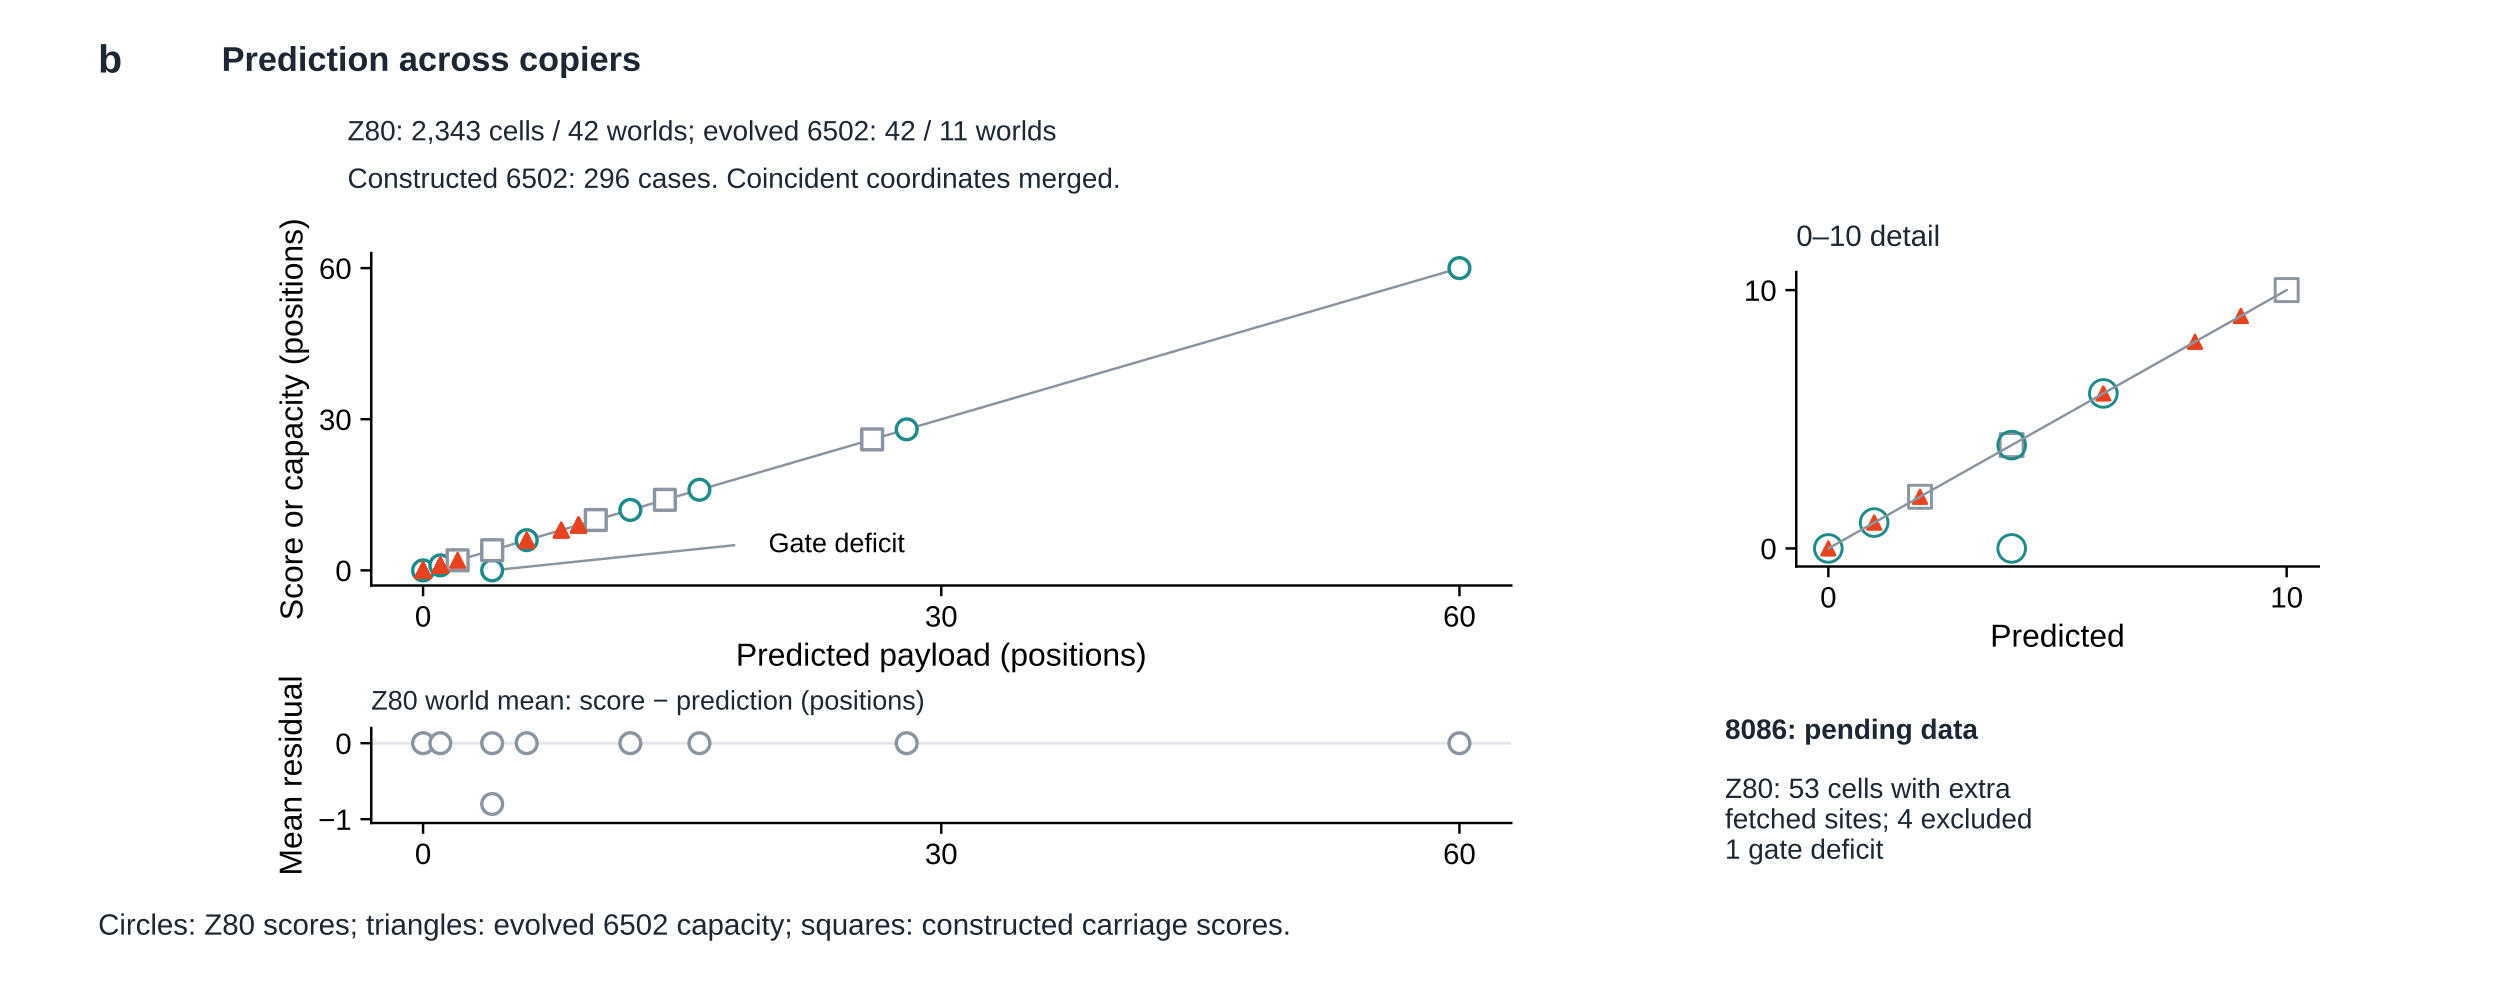
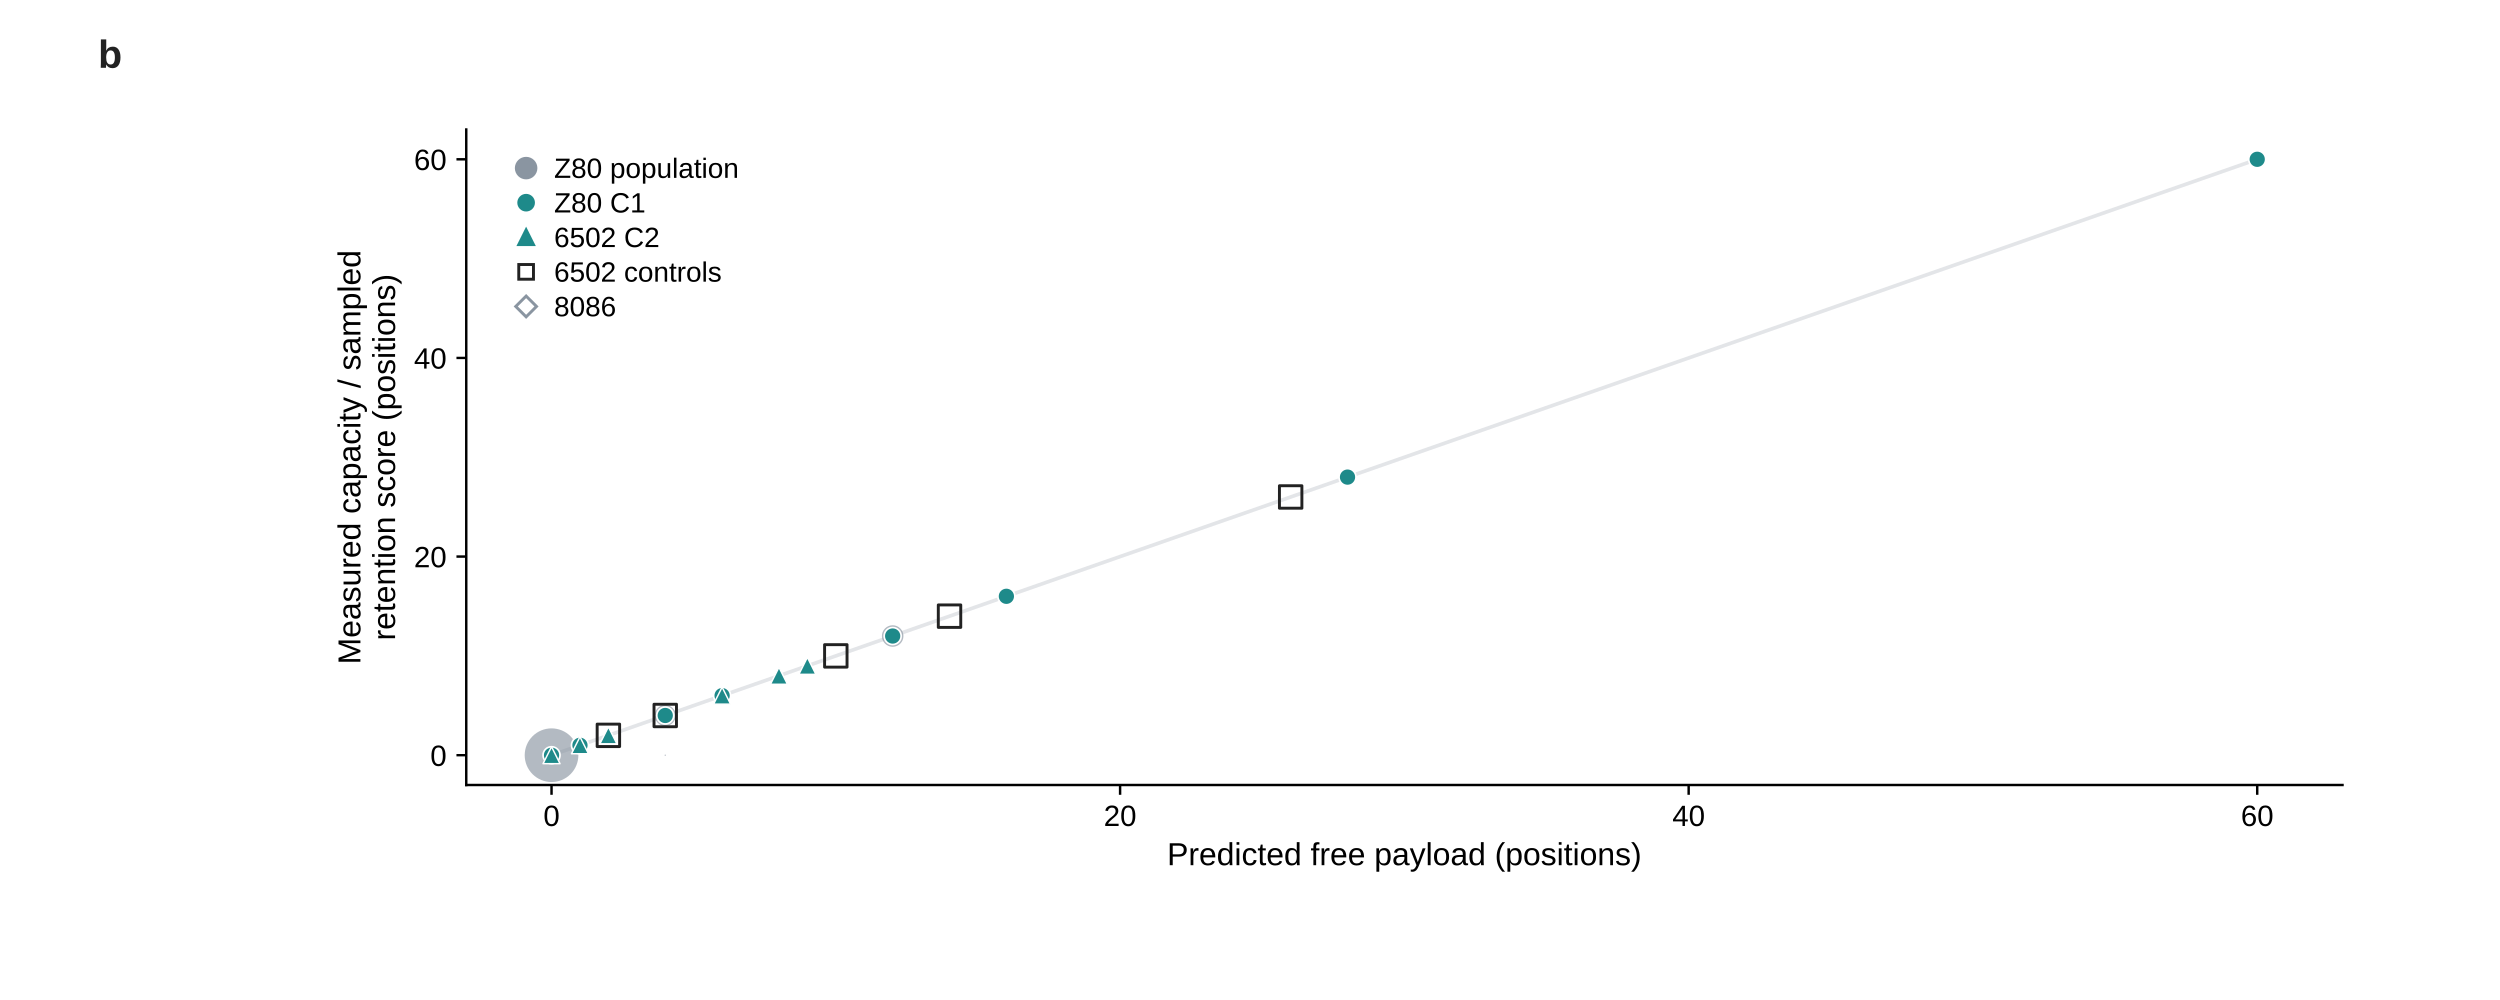
<svg xmlns="http://www.w3.org/2000/svg" xmlns:xlink="http://www.w3.org/1999/xlink" width="510.236pt" height="204.094pt" viewBox="0 0 510.236 204.094" version="1.1">
  <defs>
    <style type="text/css">*{stroke-linejoin: round; stroke-linecap: butt}</style>
  </defs>
  <g id="figure_1">
    <g id="patch_1">
      <path d="M 0 204.094 L 510.236 204.094 L 510.236 0 L 0 0 z " style="fill: #ffffff" />
    </g>
    <g id="axes_1">
      <g id="text_1">
-         <text style="font-weight: 700; font-size: 8px; font-family: 'Arial', 'Liberation Sans', 'DejaVu Sans', sans-serif; text-anchor: start; fill: #1c2733" x="20.027" y="14.804" transform="rotate(-0 20.02677 14.80438)">b</text>
-       </g>
-       <g id="text_2">
-         <text style="font-weight: 700; font-size: 7px; font-family: 'Arial', 'Liberation Sans', 'DejaVu Sans', sans-serif; text-anchor: start; fill: #1c2733" x="45.232" y="14.464" transform="rotate(-0 45.23244 14.46413)">Prediction across copiers</text>
-       </g>
-       <g id="text_3">
-         <text style="font-size: 5.7px; font-family: 'Arial', 'Liberation Sans', 'DejaVu Sans', sans-serif; text-anchor: start; fill: #1c2733" x="70.923" y="28.641" transform="rotate(-0 70.92284 28.64109)">Z80: 2,343 cells / 42 worlds; evolved 6502: 42 / 11 worlds</text>
-       </g>
-       <g id="text_4">
-         <text style="font-size: 5.7px; font-family: 'Arial', 'Liberation Sans', 'DejaVu Sans', sans-serif; text-anchor: start; fill: #1c2733" x="70.923" y="38.336" transform="rotate(-0 70.92284 38.33558)">Constructed 6502: 296 cases. Coincident coordinates merged.</text>
-       </g>
-       <g id="text_5">
-         <text style="font-size: 6px; font-family: 'Arial', 'Liberation Sans', 'DejaVu Sans', sans-serif; text-anchor: start; fill: #1c2733" x="366.605" y="50.187" transform="rotate(-0 366.6047 50.18738)">0–10 detail</text>
-       </g>
-       <g id="text_6">
-         <text style="font-size: 5.5px; font-family: 'Arial', 'Liberation Sans', 'DejaVu Sans', sans-serif; text-anchor: start; fill: #1c2733" x="75.77" y="144.829" transform="rotate(-0 75.77008 144.8293)">Z80 world mean: score − prediction (positions)</text>
-       </g>
-       <g id="text_7">
-         <text style="font-weight: 700; font-size: 5.7px; font-family: 'Arial', 'Liberation Sans', 'DejaVu Sans', sans-serif; text-anchor: start; fill: #1c2733" x="352.063" y="150.792" transform="rotate(-0 352.063 150.7916)">8086: pending data</text>
-       </g>
-       <g id="text_8">
-         <text style="font-size: 5.7px; font-family: 'Arial', 'Liberation Sans', 'DejaVu Sans', sans-serif; fill: #1c2733" transform="translate(352.063 162.8523)">Z80: 53 cells with extra</text>
-         <text style="font-size: 5.7px; font-family: 'Arial', 'Liberation Sans', 'DejaVu Sans', sans-serif; fill: #1c2733" transform="translate(352.063 169.056)">fetched sites; 4 excluded</text>
-         <text style="font-size: 5.7px; font-family: 'Arial', 'Liberation Sans', 'DejaVu Sans', sans-serif; fill: #1c2733" transform="translate(352.063 175.2598)">1 gate deficit</text>
-       </g>
-       <g id="text_9">
-         <text style="font-size: 6px; font-family: 'Arial', 'Liberation Sans', 'DejaVu Sans', sans-serif; text-anchor: start; fill: #1c2733" x="20.027" y="190.757" transform="rotate(-0 20.02677 190.7575)">Circles: Z80 scores; triangles: evolved 6502 capacity; squares: constructed carriage scores.</text>
+         <text style="font-weight: 700; font-size: 8px; font-family: 'Arial', 'Liberation Sans', 'DejaVu Sans', sans-serif; text-anchor: start; fill: #222222" x="20.027" y="13.835" transform="rotate(-0 20.02677 13.83493)">b</text>
      </g>
    </g>
    <g id="axes_2">
      <g id="patch_2">
-         <path d="M 75.77 119.497 L 308.438 119.497 L 308.438 51.636 L 75.77 51.636 z " style="fill: #ffffff" />
+         <path d="M 95.159 160.214 L 478.091 160.214 L 478.091 26.43 L 95.159 26.43 z " style="fill: #ffffff" />
+       </g>
+       <g id="line2d_1">
+         <path d="M 112.565 154.133 L 460.685 32.511 " clip-path="url(#p02bc076f94)" style="fill: none; stroke: #e3e5e8; stroke-width: 0.75; stroke-linecap: square" />
+       </g>
+       <g id="PathCollection_1">
+         <path d="M 112.565 159.61 C 114.018 159.61 115.411 159.033 116.438 158.006 C 117.465 156.979 118.042 155.586 118.042 154.133 C 118.042 152.681 117.465 151.287 116.438 150.26 C 115.411 149.233 114.018 148.656 112.565 148.656 C 111.112 148.656 109.719 149.233 108.692 150.26 C 107.665 151.287 107.088 152.681 107.088 154.133 C 107.088 155.586 107.665 156.979 108.692 158.006 C 109.719 159.033 111.112 159.61 112.565 159.61 z " clip-path="url(#p02bc076f94)" style="fill: #8a95a1; fill-opacity: 0.65" />
+         <path d="M 118.367 153.728 C 118.797 153.728 119.21 153.557 119.514 153.253 C 119.818 152.949 119.989 152.536 119.989 152.106 C 119.989 151.676 119.818 151.264 119.514 150.959 C 119.21 150.655 118.797 150.484 118.367 150.484 C 117.937 150.484 117.525 150.655 117.22 150.959 C 116.916 151.264 116.745 151.676 116.745 152.106 C 116.745 152.536 116.916 152.949 117.22 153.253 C 117.525 153.557 117.937 153.728 118.367 153.728 z " clip-path="url(#p02bc076f94)" style="fill: #8a95a1; fill-opacity: 0.65" />
+         <path d="M 135.773 154.272 C 135.81 154.272 135.845 154.257 135.871 154.231 C 135.897 154.205 135.912 154.17 135.912 154.133 C 135.912 154.096 135.897 154.061 135.871 154.035 C 135.845 154.009 135.81 153.995 135.773 153.995 C 135.736 153.995 135.701 154.009 135.675 154.035 C 135.649 154.061 135.635 154.096 135.635 154.133 C 135.635 154.17 135.649 154.205 135.675 154.231 C 135.701 154.257 135.736 154.272 135.773 154.272 z " clip-path="url(#p02bc076f94)" style="fill: #8a95a1; fill-opacity: 0.65" />
+         <path d="M 135.773 148.18 C 136.345 148.18 136.893 147.953 137.297 147.549 C 137.701 147.145 137.928 146.597 137.928 146.025 C 137.928 145.453 137.701 144.905 137.297 144.501 C 136.893 144.097 136.345 143.87 135.773 143.87 C 135.202 143.87 134.653 144.097 134.249 144.501 C 133.845 144.905 133.618 145.453 133.618 146.025 C 133.618 146.597 133.845 147.145 134.249 147.549 C 134.653 147.953 135.202 148.18 135.773 148.18 z " clip-path="url(#p02bc076f94)" style="fill: #8a95a1; fill-opacity: 0.65" />
+         <path d="M 147.377 142.802 C 147.598 142.802 147.809 142.715 147.965 142.559 C 148.121 142.403 148.208 142.191 148.208 141.971 C 148.208 141.75 148.121 141.539 147.965 141.383 C 147.809 141.227 147.598 141.14 147.377 141.14 C 147.157 141.14 146.945 141.227 146.789 141.383 C 146.633 141.539 146.546 141.75 146.546 141.971 C 146.546 142.191 146.633 142.403 146.789 142.559 C 146.945 142.715 147.157 142.802 147.377 142.802 z " clip-path="url(#p02bc076f94)" style="fill: #8a95a1; fill-opacity: 0.65" />
+         <path d="M 182.189 132.008 C 182.772 132.008 183.332 131.776 183.744 131.364 C 184.157 130.951 184.388 130.392 184.388 129.809 C 184.388 129.225 184.157 128.666 183.744 128.254 C 183.332 127.841 182.772 127.609 182.189 127.609 C 181.606 127.609 181.046 127.841 180.634 128.254 C 180.222 128.666 179.99 129.225 179.99 129.809 C 179.99 130.392 180.222 130.951 180.634 131.364 C 181.046 131.776 181.606 132.008 182.189 132.008 z " clip-path="url(#p02bc076f94)" style="fill: #8a95a1; fill-opacity: 0.65" />
+         <path d="M 205.397 122.421 C 205.588 122.421 205.771 122.345 205.906 122.21 C 206.041 122.075 206.117 121.892 206.117 121.701 C 206.117 121.51 206.041 121.327 205.906 121.192 C 205.771 121.057 205.588 120.981 205.397 120.981 C 205.206 120.981 205.023 121.057 204.888 121.192 C 204.753 121.327 204.677 121.51 204.677 121.701 C 204.677 121.892 204.753 122.075 204.888 122.21 C 205.023 122.345 205.206 122.421 205.397 122.421 z " clip-path="url(#p02bc076f94)" style="fill: #8a95a1; fill-opacity: 0.65" />
+         <path d="M 275.021 98.458 C 275.308 98.458 275.583 98.344 275.786 98.141 C 275.989 97.938 276.103 97.663 276.103 97.376 C 276.103 97.089 275.989 96.814 275.786 96.611 C 275.583 96.408 275.308 96.294 275.021 96.294 C 274.734 96.294 274.459 96.408 274.256 96.611 C 274.053 96.814 273.939 97.089 273.939 97.376 C 273.939 97.663 274.053 97.938 274.256 98.141 C 274.459 98.344 274.734 98.458 275.021 98.458 z " clip-path="url(#p02bc076f94)" style="fill: #8a95a1; fill-opacity: 0.65" />
+         <path d="M 460.685 33.19 C 460.865 33.19 461.038 33.119 461.165 32.991 C 461.293 32.864 461.364 32.691 461.364 32.511 C 461.364 32.331 461.293 32.159 461.165 32.031 C 461.038 31.904 460.865 31.833 460.685 31.833 C 460.505 31.833 460.333 31.904 460.205 32.031 C 460.078 32.159 460.007 32.331 460.007 32.511 C 460.007 32.691 460.078 32.864 460.205 32.991 C 460.333 33.119 460.505 33.19 460.685 33.19 z " clip-path="url(#p02bc076f94)" style="fill: #8a95a1; fill-opacity: 0.65" />
      </g>
      <g id="matplotlib.axis_1">
        <g id="xtick_1">
-           <g id="line2d_1">
+           <g id="line2d_2">
            <defs>
-               <path id="m0e7ffa6afb" d="M 0 0 L 0 2.2 " style="stroke: #000000; stroke-width: 0.5" />
+               <path id="me1000ee509" d="M 0 0 L 0 2 " style="stroke: #000000; stroke-width: 0.5" />
            </defs>
            <g>
-               <use xlink:href="#m0e7ffa6afb" x="86.346" y="119.497" style="stroke: #000000; stroke-width: 0.5" />
-             </g>
-           </g>
-           <g id="text_10">
-             <text style="font-size: 6px; font-family: 'Arial', 'Liberation Sans', 'DejaVu Sans', sans-serif; text-anchor: middle" x="86.346" y="127.865" transform="rotate(-0 86.34588 127.8655)">0</text>
+               <use xlink:href="#me1000ee509" x="112.565" y="160.214" style="stroke: #000000; stroke-width: 0.5" />
+             </g>
+           </g>
+           <g id="text_2">
+             <text style="font-size: 6px; font-family: 'Arial', 'Liberation Sans', 'DejaVu Sans', sans-serif; text-anchor: middle" x="112.565" y="168.582" transform="rotate(-0 112.5651 168.5823)">0</text>
          </g>
        </g>
        <g id="xtick_2">
-           <g id="line2d_2">
-             <g>
-               <use xlink:href="#m0e7ffa6afb" x="192.104" y="119.497" style="stroke: #000000; stroke-width: 0.5" />
-             </g>
-           </g>
-           <g id="text_11">
-             <text style="font-size: 6px; font-family: 'Arial', 'Liberation Sans', 'DejaVu Sans', sans-serif; text-anchor: middle" x="192.104" y="127.865" transform="rotate(-0 192.1039 127.8655)">30</text>
+           <g id="line2d_3">
+             <g>
+               <use xlink:href="#me1000ee509" x="228.605" y="160.214" style="stroke: #000000; stroke-width: 0.5" />
+             </g>
+           </g>
+           <g id="text_3">
+             <text style="font-size: 6px; font-family: 'Arial', 'Liberation Sans', 'DejaVu Sans', sans-serif; text-anchor: middle" x="228.605" y="168.582" transform="rotate(-0 228.6052 168.5823)">20</text>
          </g>
        </g>
        <g id="xtick_3">
-           <g id="line2d_3">
-             <g>
-               <use xlink:href="#m0e7ffa6afb" x="297.862" y="119.497" style="stroke: #000000; stroke-width: 0.5" />
-             </g>
-           </g>
-           <g id="text_12">
-             <text style="font-size: 6px; font-family: 'Arial', 'Liberation Sans', 'DejaVu Sans', sans-serif; text-anchor: middle" x="297.862" y="127.865" transform="rotate(-0 297.862 127.8655)">60</text>
-           </g>
-         </g>
-         <g id="text_13">
-           <text style="font-size: 6.5px; font-family: 'Arial', 'Liberation Sans', 'DejaVu Sans', sans-serif; text-anchor: middle" x="192.104" y="135.86" transform="rotate(-0 192.1039 135.8604)">Predicted payload (positions)</text>
+           <g id="line2d_4">
+             <g>
+               <use xlink:href="#me1000ee509" x="344.645" y="160.214" style="stroke: #000000; stroke-width: 0.5" />
+             </g>
+           </g>
+           <g id="text_4">
+             <text style="font-size: 6px; font-family: 'Arial', 'Liberation Sans', 'DejaVu Sans', sans-serif; text-anchor: middle" x="344.645" y="168.582" transform="rotate(-0 344.6452 168.5823)">40</text>
+           </g>
+         </g>
+         <g id="xtick_4">
+           <g id="line2d_5">
+             <g>
+               <use xlink:href="#me1000ee509" x="460.685" y="160.214" style="stroke: #000000; stroke-width: 0.5" />
+             </g>
+           </g>
+           <g id="text_5">
+             <text style="font-size: 6px; font-family: 'Arial', 'Liberation Sans', 'DejaVu Sans', sans-serif; text-anchor: middle" x="460.685" y="168.582" transform="rotate(-0 460.6853 168.5823)">60</text>
+           </g>
+         </g>
+         <g id="text_6">
+           <text style="font-size: 6.5px; font-family: 'Arial', 'Liberation Sans', 'DejaVu Sans', sans-serif; text-anchor: middle" x="286.625" y="176.577" transform="rotate(-0 286.6252 176.5772)">Predicted free payload (positions)</text>
        </g>
      </g>
      <g id="matplotlib.axis_2">
        <g id="ytick_1">
-           <g id="line2d_4">
+           <g id="line2d_6">
            <defs>
-               <path id="m376e025824" d="M 0 0 L -2.2 0 " style="stroke: #000000; stroke-width: 0.5" />
+               <path id="m516c5ef942" d="M 0 0 L -2 0 " style="stroke: #000000; stroke-width: 0.5" />
            </defs>
            <g>
-               <use xlink:href="#m376e025824" x="75.77" y="116.413" style="stroke: #000000; stroke-width: 0.5" />
-             </g>
-           </g>
-           <g id="text_14">
-             <text style="font-size: 6px; font-family: 'Arial', 'Liberation Sans', 'DejaVu Sans', sans-serif; text-anchor: end" x="71.77" y="118.597" transform="rotate(-0 71.77008 118.5968)">0</text>
+               <use xlink:href="#m516c5ef942" x="95.159" y="154.133" style="stroke: #000000; stroke-width: 0.5" />
+             </g>
+           </g>
+           <g id="text_7">
+             <text style="font-size: 6px; font-family: 'Arial', 'Liberation Sans', 'DejaVu Sans', sans-serif; text-anchor: end" x="91.159" y="156.317" transform="rotate(-0 91.15905 156.3172)">0</text>
          </g>
        </g>
        <g id="ytick_2">
-           <g id="line2d_5">
-             <g>
-               <use xlink:href="#m376e025824" x="75.77" y="85.567" style="stroke: #000000; stroke-width: 0.5" />
-             </g>
-           </g>
-           <g id="text_15">
-             <text style="font-size: 6px; font-family: 'Arial', 'Liberation Sans', 'DejaVu Sans', sans-serif; text-anchor: end" x="71.77" y="87.751" transform="rotate(-0 71.77008 87.7507)">30</text>
+           <g id="line2d_7">
+             <g>
+               <use xlink:href="#m516c5ef942" x="95.159" y="113.592" style="stroke: #000000; stroke-width: 0.5" />
+             </g>
+           </g>
+           <g id="text_8">
+             <text style="font-size: 6px; font-family: 'Arial', 'Liberation Sans', 'DejaVu Sans', sans-serif; text-anchor: end" x="91.159" y="115.777" transform="rotate(-0 91.15905 115.7766)">20</text>
          </g>
        </g>
        <g id="ytick_3">
-           <g id="line2d_6">
-             <g>
-               <use xlink:href="#m376e025824" x="75.77" y="54.721" style="stroke: #000000; stroke-width: 0.5" />
-             </g>
-           </g>
-           <g id="text_16">
-             <text style="font-size: 6px; font-family: 'Arial', 'Liberation Sans', 'DejaVu Sans', sans-serif; text-anchor: end" x="71.77" y="56.905" transform="rotate(-0 71.77008 56.9046)">60</text>
-           </g>
-         </g>
-         <g id="text_17">
-           <text style="font-size: 6.5px; font-family: 'Arial', 'Liberation Sans', 'DejaVu Sans', sans-serif; text-anchor: middle" x="61.729" y="85.567" transform="rotate(-90 61.72891 85.56661)">Score or capacity (positions)</text>
-         </g>
-       </g>
-       <g id="line2d_7">
-         <path d="M 86.346 116.413 L 297.862 54.721 " clip-path="url(#p4959119dc8)" style="fill: none; stroke: #8a95a1; stroke-width: 0.5; stroke-linecap: square" />
-       </g>
-       <g id="line2d_8">
-         <path d="M 100.447 116.413 L 149.801 111.272 " clip-path="url(#p4959119dc8)" style="fill: none; stroke: #8a95a1; stroke-width: 0.5; stroke-linecap: square" />
+           <g id="line2d_8">
+             <g>
+               <use xlink:href="#m516c5ef942" x="95.159" y="73.052" style="stroke: #000000; stroke-width: 0.5" />
+             </g>
+           </g>
+           <g id="text_9">
+             <text style="font-size: 6px; font-family: 'Arial', 'Liberation Sans', 'DejaVu Sans', sans-serif; text-anchor: end" x="91.159" y="75.236" transform="rotate(-0 91.15905 75.23599)">40</text>
+           </g>
+         </g>
+         <g id="ytick_4">
+           <g id="line2d_9">
+             <g>
+               <use xlink:href="#m516c5ef942" x="95.159" y="32.511" style="stroke: #000000; stroke-width: 0.5" />
+             </g>
+           </g>
+           <g id="text_10">
+             <text style="font-size: 6px; font-family: 'Arial', 'Liberation Sans', 'DejaVu Sans', sans-serif; text-anchor: end" x="91.159" y="34.695" transform="rotate(-0 91.15905 34.69541)">60</text>
+           </g>
+         </g>
+         <g id="text_11">
+           <text style="font-size: 6.5px; font-family: 'Arial', 'Liberation Sans', 'DejaVu Sans', sans-serif" transform="translate(73.55611 135.59) rotate(-90)">Measured capacity / sampled</text>
+           <text style="font-size: 6.5px; font-family: 'Arial', 'Liberation Sans', 'DejaVu Sans', sans-serif" transform="translate(80.6307 130.7119) rotate(-90)">retention score (positions)</text>
+         </g>
      </g>
      <g id="patch_3">
-         <path d="M 75.77 119.497 L 75.77 51.636 " style="fill: none; stroke: #000000; stroke-width: 0.5; stroke-linejoin: miter; stroke-linecap: square" />
+         <path d="M 95.159 160.214 L 95.159 26.43 " style="fill: none; stroke: #000000; stroke-width: 0.5; stroke-linejoin: miter; stroke-linecap: square" />
      </g>
      <g id="patch_4">
-         <path d="M 75.77 119.497 L 308.438 119.497 " style="fill: none; stroke: #000000; stroke-width: 0.5; stroke-linejoin: miter; stroke-linecap: square" />
-       </g>
-       <g id="PathCollection_1">
-         <defs>
-           <path id="m64e7751ae3" d="M 0 2.121 C 0.563 2.121 1.102 1.898 1.5 1.5 C 1.898 1.102 2.121 0.563 2.121 0 C 2.121 -0.563 1.898 -1.102 1.5 -1.5 C 1.102 -1.898 0.563 -2.121 0 -2.121 C -0.563 -2.121 -1.102 -1.898 -1.5 -1.5 C -1.898 -1.102 -2.121 -0.563 -2.121 0 C -2.121 0.563 -1.898 1.102 -1.5 1.5 C -1.102 1.898 -0.563 2.121 0 2.121 z " style="stroke: #1e8a8a; stroke-width: 0.7" />
-         </defs>
-         <g clip-path="url(#p4959119dc8)">
-           <use xlink:href="#m64e7751ae3" x="86.346" y="116.413" style="fill: #ffffff; stroke: #1e8a8a; stroke-width: 0.7" />
-           <use xlink:href="#m64e7751ae3" x="89.871" y="115.385" style="fill: #ffffff; stroke: #1e8a8a; stroke-width: 0.7" />
-           <use xlink:href="#m64e7751ae3" x="100.447" y="116.413" style="fill: #ffffff; stroke: #1e8a8a; stroke-width: 0.7" />
-           <use xlink:href="#m64e7751ae3" x="100.447" y="112.3" style="fill: #ffffff; stroke: #1e8a8a; stroke-width: 0.7" />
-           <use xlink:href="#m64e7751ae3" x="107.497" y="110.243" style="fill: #ffffff; stroke: #1e8a8a; stroke-width: 0.7" />
-           <use xlink:href="#m64e7751ae3" x="128.649" y="104.074" style="fill: #ffffff; stroke: #1e8a8a; stroke-width: 0.7" />
-           <use xlink:href="#m64e7751ae3" x="142.75" y="99.961" style="fill: #ffffff; stroke: #1e8a8a; stroke-width: 0.7" />
-           <use xlink:href="#m64e7751ae3" x="185.053" y="87.623" style="fill: #ffffff; stroke: #1e8a8a; stroke-width: 0.7" />
-           <use xlink:href="#m64e7751ae3" x="297.862" y="54.721" style="fill: #ffffff; stroke: #1e8a8a; stroke-width: 0.7" />
-         </g>
+         <path d="M 95.159 160.214 L 478.091 160.214 " style="fill: none; stroke: #000000; stroke-width: 0.5; stroke-linejoin: miter; stroke-linecap: square" />
      </g>
      <g id="PathCollection_2">
-         <defs>
-           <path id="m863b535141" d="M -2.121 2.121 L 2.121 2.121 L 2.121 -2.121 L -2.121 -2.121 z " style="stroke: #8a95a1; stroke-width: 0.7" />
-         </defs>
-         <g clip-path="url(#p4959119dc8)">
-           <use xlink:href="#m863b535141" x="93.396" y="114.356" style="fill: #ffffff; stroke: #8a95a1; stroke-width: 0.7" />
-           <use xlink:href="#m863b535141" x="100.447" y="112.3" style="fill: #ffffff; stroke: #8a95a1; stroke-width: 0.7" />
-           <use xlink:href="#m863b535141" x="121.599" y="106.131" style="fill: #ffffff; stroke: #8a95a1; stroke-width: 0.7" />
-           <use xlink:href="#m863b535141" x="135.7" y="102.018" style="fill: #ffffff; stroke: #8a95a1; stroke-width: 0.7" />
-           <use xlink:href="#m863b535141" x="178.003" y="89.679" style="fill: #ffffff; stroke: #8a95a1; stroke-width: 0.7" />
-         </g>
-       </g>
-       <g id="text_18">
-         <text style="font-size: 5.5px; font-family: 'Arial', 'Liberation Sans', 'DejaVu Sans', sans-serif; text-anchor: start" x="156.851" y="112.695" transform="rotate(-0 156.8513 112.695)">Gate deficit</text>
+         <path d="M 121.878 152.37 L 126.46 152.37 L 126.46 147.788 L 121.878 147.788 L 121.878 152.37 z " clip-path="url(#p02bc076f94)" style="fill: none; stroke: #222222; stroke-width: 0.6" />
+         <path d="M 133.482 148.316 L 138.064 148.316 L 138.064 143.734 L 133.482 143.734 L 133.482 148.316 z " clip-path="url(#p02bc076f94)" style="fill: none; stroke: #222222; stroke-width: 0.6" />
+         <path d="M 168.294 136.154 L 172.876 136.154 L 172.876 131.572 L 168.294 131.572 L 168.294 136.154 z " clip-path="url(#p02bc076f94)" style="fill: none; stroke: #222222; stroke-width: 0.6" />
+         <path d="M 191.502 128.046 L 196.084 128.046 L 196.084 123.463 L 191.502 123.463 L 191.502 128.046 z " clip-path="url(#p02bc076f94)" style="fill: none; stroke: #222222; stroke-width: 0.6" />
+         <path d="M 261.126 103.722 L 265.708 103.722 L 265.708 99.139 L 261.126 99.139 L 261.126 103.722 z " clip-path="url(#p02bc076f94)" style="fill: none; stroke: #222222; stroke-width: 0.6" />
      </g>
      <g id="PathCollection_3">
        <defs>
-           <path id="me35d8c3e42" d="M 0 -1.5 L -1.5 1.5 L 1.5 1.5 z " style="stroke: #e8431f; stroke-width: 0.5" />
+           <path id="mbdd158a4d4" d="M 0 1.732 C 0.459 1.732 0.9 1.55 1.225 1.225 C 1.55 0.9 1.732 0.459 1.732 0 C 1.732 -0.459 1.55 -0.9 1.225 -1.225 C 0.9 -1.55 0.459 -1.732 0 -1.732 C -0.459 -1.732 -0.9 -1.55 -1.225 -1.225 C -1.55 -0.9 -1.732 -0.459 -1.732 0 C -1.732 0.459 -1.55 0.9 -1.225 1.225 C -0.9 1.55 -0.459 1.732 0 1.732 z " style="stroke: #ffffff; stroke-width: 0.35" />
        </defs>
-         <g clip-path="url(#p4959119dc8)">
-           <use xlink:href="#me35d8c3e42" x="86.346" y="116.413" style="fill: #e8431f; stroke: #e8431f; stroke-width: 0.5" />
-           <use xlink:href="#me35d8c3e42" x="89.871" y="115.385" style="fill: #e8431f; stroke: #e8431f; stroke-width: 0.5" />
-           <use xlink:href="#me35d8c3e42" x="89.871" y="115.385" style="fill: #e8431f; stroke: #e8431f; stroke-width: 0.5" />
-           <use xlink:href="#me35d8c3e42" x="118.073" y="107.159" style="fill: #e8431f; stroke: #e8431f; stroke-width: 0.5" />
-           <use xlink:href="#me35d8c3e42" x="89.871" y="115.385" style="fill: #e8431f; stroke: #e8431f; stroke-width: 0.5" />
-           <use xlink:href="#me35d8c3e42" x="89.871" y="115.385" style="fill: #e8431f; stroke: #e8431f; stroke-width: 0.5" />
-           <use xlink:href="#me35d8c3e42" x="118.073" y="107.159" style="fill: #e8431f; stroke: #e8431f; stroke-width: 0.5" />
-           <use xlink:href="#me35d8c3e42" x="118.073" y="107.159" style="fill: #e8431f; stroke: #e8431f; stroke-width: 0.5" />
-           <use xlink:href="#me35d8c3e42" x="89.871" y="115.385" style="fill: #e8431f; stroke: #e8431f; stroke-width: 0.5" />
-           <use xlink:href="#me35d8c3e42" x="118.073" y="107.159" style="fill: #e8431f; stroke: #e8431f; stroke-width: 0.5" />
-           <use xlink:href="#me35d8c3e42" x="89.871" y="115.385" style="fill: #e8431f; stroke: #e8431f; stroke-width: 0.5" />
-           <use xlink:href="#me35d8c3e42" x="89.871" y="115.385" style="fill: #e8431f; stroke: #e8431f; stroke-width: 0.5" />
-           <use xlink:href="#me35d8c3e42" x="89.871" y="115.385" style="fill: #e8431f; stroke: #e8431f; stroke-width: 0.5" />
-           <use xlink:href="#me35d8c3e42" x="86.346" y="116.413" style="fill: #e8431f; stroke: #e8431f; stroke-width: 0.5" />
-           <use xlink:href="#me35d8c3e42" x="89.871" y="115.385" style="fill: #e8431f; stroke: #e8431f; stroke-width: 0.5" />
-           <use xlink:href="#me35d8c3e42" x="89.871" y="115.385" style="fill: #e8431f; stroke: #e8431f; stroke-width: 0.5" />
-           <use xlink:href="#me35d8c3e42" x="93.396" y="114.356" style="fill: #e8431f; stroke: #e8431f; stroke-width: 0.5" />
-           <use xlink:href="#me35d8c3e42" x="86.346" y="116.413" style="fill: #e8431f; stroke: #e8431f; stroke-width: 0.5" />
-           <use xlink:href="#me35d8c3e42" x="86.346" y="116.413" style="fill: #e8431f; stroke: #e8431f; stroke-width: 0.5" />
-           <use xlink:href="#me35d8c3e42" x="107.497" y="110.243" style="fill: #e8431f; stroke: #e8431f; stroke-width: 0.5" />
-           <use xlink:href="#me35d8c3e42" x="107.497" y="110.243" style="fill: #e8431f; stroke: #e8431f; stroke-width: 0.5" />
-           <use xlink:href="#me35d8c3e42" x="86.346" y="116.413" style="fill: #e8431f; stroke: #e8431f; stroke-width: 0.5" />
-           <use xlink:href="#me35d8c3e42" x="86.346" y="116.413" style="fill: #e8431f; stroke: #e8431f; stroke-width: 0.5" />
-           <use xlink:href="#me35d8c3e42" x="86.346" y="116.413" style="fill: #e8431f; stroke: #e8431f; stroke-width: 0.5" />
-           <use xlink:href="#me35d8c3e42" x="86.346" y="116.413" style="fill: #e8431f; stroke: #e8431f; stroke-width: 0.5" />
-           <use xlink:href="#me35d8c3e42" x="86.346" y="116.413" style="fill: #e8431f; stroke: #e8431f; stroke-width: 0.5" />
-           <use xlink:href="#me35d8c3e42" x="114.548" y="108.187" style="fill: #e8431f; stroke: #e8431f; stroke-width: 0.5" />
-           <use xlink:href="#me35d8c3e42" x="86.346" y="116.413" style="fill: #e8431f; stroke: #e8431f; stroke-width: 0.5" />
-           <use xlink:href="#me35d8c3e42" x="86.346" y="116.413" style="fill: #e8431f; stroke: #e8431f; stroke-width: 0.5" />
-           <use xlink:href="#me35d8c3e42" x="86.346" y="116.413" style="fill: #e8431f; stroke: #e8431f; stroke-width: 0.5" />
-           <use xlink:href="#me35d8c3e42" x="86.346" y="116.413" style="fill: #e8431f; stroke: #e8431f; stroke-width: 0.5" />
-           <use xlink:href="#me35d8c3e42" x="86.346" y="116.413" style="fill: #e8431f; stroke: #e8431f; stroke-width: 0.5" />
-           <use xlink:href="#me35d8c3e42" x="86.346" y="116.413" style="fill: #e8431f; stroke: #e8431f; stroke-width: 0.5" />
-           <use xlink:href="#me35d8c3e42" x="86.346" y="116.413" style="fill: #e8431f; stroke: #e8431f; stroke-width: 0.5" />
-           <use xlink:href="#me35d8c3e42" x="86.346" y="116.413" style="fill: #e8431f; stroke: #e8431f; stroke-width: 0.5" />
-           <use xlink:href="#me35d8c3e42" x="86.346" y="116.413" style="fill: #e8431f; stroke: #e8431f; stroke-width: 0.5" />
-           <use xlink:href="#me35d8c3e42" x="86.346" y="116.413" style="fill: #e8431f; stroke: #e8431f; stroke-width: 0.5" />
-           <use xlink:href="#me35d8c3e42" x="86.346" y="116.413" style="fill: #e8431f; stroke: #e8431f; stroke-width: 0.5" />
-           <use xlink:href="#me35d8c3e42" x="114.548" y="108.187" style="fill: #e8431f; stroke: #e8431f; stroke-width: 0.5" />
-           <use xlink:href="#me35d8c3e42" x="86.346" y="116.413" style="fill: #e8431f; stroke: #e8431f; stroke-width: 0.5" />
-           <use xlink:href="#me35d8c3e42" x="86.346" y="116.413" style="fill: #e8431f; stroke: #e8431f; stroke-width: 0.5" />
-           <use xlink:href="#me35d8c3e42" x="86.346" y="116.413" style="fill: #e8431f; stroke: #e8431f; stroke-width: 0.5" />
-         </g>
-       </g>
-     </g>
-     <g id="axes_3">
-       <g id="patch_5">
-         <path d="M 366.605 115.62 L 473.244 115.62 L 473.244 55.514 L 366.605 55.514 z " style="fill: #ffffff" />
+         <g clip-path="url(#p02bc076f94)">
+           <use xlink:href="#mbdd158a4d4" x="112.565" y="154.133" style="fill: #1e8a8a; stroke: #ffffff; stroke-width: 0.35" />
+           <use xlink:href="#mbdd158a4d4" x="118.367" y="152.106" style="fill: #1e8a8a; stroke: #ffffff; stroke-width: 0.35" />
+           <use xlink:href="#mbdd158a4d4" x="135.773" y="146.025" style="fill: #1e8a8a; stroke: #ffffff; stroke-width: 0.35" />
+           <use xlink:href="#mbdd158a4d4" x="147.377" y="141.971" style="fill: #1e8a8a; stroke: #ffffff; stroke-width: 0.35" />
+           <use xlink:href="#mbdd158a4d4" x="182.189" y="129.809" style="fill: #1e8a8a; stroke: #ffffff; stroke-width: 0.35" />
+           <use xlink:href="#mbdd158a4d4" x="205.397" y="121.701" style="fill: #1e8a8a; stroke: #ffffff; stroke-width: 0.35" />
+           <use xlink:href="#mbdd158a4d4" x="275.021" y="97.376" style="fill: #1e8a8a; stroke: #ffffff; stroke-width: 0.35" />
+           <use xlink:href="#mbdd158a4d4" x="460.685" y="32.511" style="fill: #1e8a8a; stroke: #ffffff; stroke-width: 0.35" />
+         </g>
      </g>
      <g id="PathCollection_4">
-         <path d="M 389.516 103.729 L 394.207 103.729 L 394.207 99.039 L 389.516 99.039 L 389.516 103.729 z " clip-path="url(#p73d9cbc0ad)" style="fill: none; stroke: #8a95a1; stroke-width: 0.6" />
-         <path d="M 464.351 61.55 L 469.041 61.55 L 469.041 56.859 L 464.351 56.859 L 464.351 61.55 z " clip-path="url(#p73d9cbc0ad)" style="fill: none; stroke: #8a95a1; stroke-width: 0.6" />
-         <path d="M 408.225 93.184 L 412.915 93.184 L 412.915 88.494 L 408.225 88.494 L 408.225 93.184 z " clip-path="url(#p73d9cbc0ad)" style="fill: none; stroke: #8a95a1; stroke-width: 0.6" />
-       </g>
-       <g id="PathCollection_5">
        <defs>
-           <path id="m4026621257" d="M 0 -1.414 L -1.414 1.414 L 1.414 1.414 z " style="stroke: #e8431f; stroke-width: 0.5" />
+           <path id="m8a4c293af1" d="M 0 -1.732 L -1.732 1.732 L 1.732 1.732 z " style="stroke: #ffffff; stroke-width: 0.3" />
        </defs>
-         <g clip-path="url(#p73d9cbc0ad)">
-           <use xlink:href="#m4026621257" x="373.153" y="111.929" style="fill: #e8431f; stroke: #e8431f; stroke-width: 0.5" />
-           <use xlink:href="#m4026621257" x="382.507" y="106.656" style="fill: #e8431f; stroke: #e8431f; stroke-width: 0.5" />
-           <use xlink:href="#m4026621257" x="457.342" y="64.477" style="fill: #e8431f; stroke: #e8431f; stroke-width: 0.5" />
-           <use xlink:href="#m4026621257" x="391.861" y="101.384" style="fill: #e8431f; stroke: #e8431f; stroke-width: 0.5" />
-           <use xlink:href="#m4026621257" x="429.279" y="80.294" style="fill: #e8431f; stroke: #e8431f; stroke-width: 0.5" />
-           <use xlink:href="#m4026621257" x="447.987" y="69.749" style="fill: #e8431f; stroke: #e8431f; stroke-width: 0.5" />
-         </g>
-       </g>
-       <g id="PathCollection_6">
-         <defs>
-           <path id="C0_0_735a5b92ff" d="M 0 2.828 C 0.75 2.828 1.47 2.53 2 2 C 2.53 1.47 2.828 0.75 2.828 -0 C 2.828 -0.75 2.53 -1.47 2 -2 C 1.47 -2.53 0.75 -2.828 0 -2.828 C -0.75 -2.828 -1.47 -2.53 -2 -2 C -2.53 -1.47 -2.828 -0.75 -2.828 0 C -2.828 0.75 -2.53 1.47 -2 2 C -1.47 2.53 -0.75 2.828 0 2.828 z " />
-         </defs>
-         <g clip-path="url(#p73d9cbc0ad)">
-           <use xlink:href="#C0_0_735a5b92ff" x="373.153" y="111.929" style="fill: none; stroke: #1e8a8a; stroke-width: 0.6" />
-         </g>
-         <g clip-path="url(#p73d9cbc0ad)">
-           <use xlink:href="#C0_0_735a5b92ff" x="410.57" y="90.839" style="fill: none; stroke: #1e8a8a; stroke-width: 0.6" />
-         </g>
-         <g clip-path="url(#p73d9cbc0ad)">
-           <use xlink:href="#C0_0_735a5b92ff" x="410.57" y="111.929" style="fill: none; stroke: #1e8a8a; stroke-width: 0.6" />
-         </g>
-         <g clip-path="url(#p73d9cbc0ad)">
-           <use xlink:href="#C0_0_735a5b92ff" x="429.279" y="80.294" style="fill: none; stroke: #1e8a8a; stroke-width: 0.6" />
-         </g>
-         <g clip-path="url(#p73d9cbc0ad)">
-           <use xlink:href="#C0_0_735a5b92ff" x="382.507" y="106.656" style="fill: none; stroke: #1e8a8a; stroke-width: 0.6" />
-         </g>
-       </g>
-       <g id="matplotlib.axis_3">
-         <g id="xtick_4">
-           <g id="line2d_9">
-             <g>
-               <use xlink:href="#m0e7ffa6afb" x="373.153" y="115.62" style="stroke: #000000; stroke-width: 0.5" />
-             </g>
-           </g>
-           <g id="text_19">
-             <text style="font-size: 6px; font-family: 'Arial', 'Liberation Sans', 'DejaVu Sans', sans-serif; text-anchor: middle" x="373.153" y="123.988" transform="rotate(-0 373.1528 123.9877)">0</text>
-           </g>
-         </g>
-         <g id="xtick_5">
-           <g id="line2d_10">
-             <g>
-               <use xlink:href="#m0e7ffa6afb" x="466.696" y="115.62" style="stroke: #000000; stroke-width: 0.5" />
-             </g>
-           </g>
-           <g id="text_20">
-             <text style="font-size: 6px; font-family: 'Arial', 'Liberation Sans', 'DejaVu Sans', sans-serif; text-anchor: middle" x="466.696" y="123.988" transform="rotate(-0 466.6961 123.9877)">10</text>
-           </g>
-         </g>
-         <g id="text_21">
-           <text style="font-size: 6.5px; font-family: 'Arial', 'Liberation Sans', 'DejaVu Sans', sans-serif; text-anchor: middle" x="419.924" y="131.983" transform="rotate(-0 419.9244 131.9826)">Predicted</text>
-         </g>
-       </g>
-       <g id="matplotlib.axis_4">
-         <g id="ytick_4">
-           <g id="line2d_11">
-             <g>
-               <use xlink:href="#m376e025824" x="366.605" y="111.929" style="stroke: #000000; stroke-width: 0.5" />
-             </g>
-           </g>
-           <g id="text_22">
-             <text style="font-size: 6px; font-family: 'Arial', 'Liberation Sans', 'DejaVu Sans', sans-serif; text-anchor: end" x="362.605" y="114.113" transform="rotate(-0 362.6047 114.1129)">0</text>
-           </g>
-         </g>
-         <g id="ytick_5">
-           <g id="line2d_12">
-             <g>
-               <use xlink:href="#m376e025824" x="366.605" y="59.204" style="stroke: #000000; stroke-width: 0.5" />
-             </g>
-           </g>
-           <g id="text_23">
-             <text style="font-size: 6px; font-family: 'Arial', 'Liberation Sans', 'DejaVu Sans', sans-serif; text-anchor: end" x="362.605" y="61.388" transform="rotate(-0 362.6047 61.38849)">10</text>
-           </g>
-         </g>
-       </g>
-       <g id="line2d_13">
-         <path d="M 373.153 111.929 L 466.696 59.204 " clip-path="url(#p73d9cbc0ad)" style="fill: none; stroke: #8a95a1; stroke-width: 0.5; stroke-linecap: square" />
-       </g>
-       <g id="patch_6">
-         <path d="M 366.605 115.62 L 366.605 55.514 " style="fill: none; stroke: #000000; stroke-width: 0.5; stroke-linejoin: miter; stroke-linecap: square" />
-       </g>
-       <g id="patch_7">
-         <path d="M 366.605 115.62 L 473.244 115.62 " style="fill: none; stroke: #000000; stroke-width: 0.5; stroke-linejoin: miter; stroke-linecap: square" />
-       </g>
-     </g>
-     <g id="axes_4">
-       <g id="patch_8">
-         <path d="M 75.77 167.97 L 308.438 167.97 L 308.438 148.581 L 75.77 148.581 z " style="fill: #ffffff" />
-       </g>
-       <g id="matplotlib.axis_5">
-         <g id="xtick_6">
-           <g id="line2d_14">
-             <g>
-               <use xlink:href="#m0e7ffa6afb" x="86.346" y="167.97" style="stroke: #000000; stroke-width: 0.5" />
-             </g>
-           </g>
-           <g id="text_24">
-             <text style="font-size: 6px; font-family: 'Arial', 'Liberation Sans', 'DejaVu Sans', sans-serif; text-anchor: middle" x="86.346" y="176.338" transform="rotate(-0 86.34588 176.3379)">0</text>
-           </g>
-         </g>
-         <g id="xtick_7">
-           <g id="line2d_15">
-             <g>
-               <use xlink:href="#m0e7ffa6afb" x="192.104" y="167.97" style="stroke: #000000; stroke-width: 0.5" />
-             </g>
-           </g>
-           <g id="text_25">
-             <text style="font-size: 6px; font-family: 'Arial', 'Liberation Sans', 'DejaVu Sans', sans-serif; text-anchor: middle" x="192.104" y="176.338" transform="rotate(-0 192.1039 176.3379)">30</text>
-           </g>
-         </g>
-         <g id="xtick_8">
-           <g id="line2d_16">
-             <g>
-               <use xlink:href="#m0e7ffa6afb" x="297.862" y="167.97" style="stroke: #000000; stroke-width: 0.5" />
-             </g>
-           </g>
-           <g id="text_26">
-             <text style="font-size: 6px; font-family: 'Arial', 'Liberation Sans', 'DejaVu Sans', sans-serif; text-anchor: middle" x="297.862" y="176.338" transform="rotate(-0 297.862 176.3379)">60</text>
-           </g>
-         </g>
-       </g>
-       <g id="matplotlib.axis_6">
-         <g id="ytick_6">
-           <g id="line2d_17">
-             <g>
-               <use xlink:href="#m376e025824" x="75.77" y="167.194" style="stroke: #000000; stroke-width: 0.5" />
-             </g>
-           </g>
-           <g id="text_27">
-             <text style="font-size: 6px; font-family: 'Arial', 'Liberation Sans', 'DejaVu Sans', sans-serif; text-anchor: end" x="71.77" y="169.378" transform="rotate(-0 71.77008 169.3783)">−1</text>
-           </g>
-         </g>
-         <g id="ytick_7">
-           <g id="line2d_18">
-             <g>
-               <use xlink:href="#m376e025824" x="75.77" y="151.683" style="stroke: #000000; stroke-width: 0.5" />
-             </g>
-           </g>
-           <g id="text_28">
-             <text style="font-size: 6px; font-family: 'Arial', 'Liberation Sans', 'DejaVu Sans', sans-serif; text-anchor: end" x="71.77" y="153.867" transform="rotate(-0 71.77008 153.8671)">0</text>
-           </g>
-         </g>
-         <g id="text_29">
-           <text style="font-size: 6.5px; font-family: 'Arial', 'Liberation Sans', 'DejaVu Sans', sans-serif; text-anchor: middle" x="61.561" y="158.275" transform="rotate(-90 61.56122 158.2753)">Mean residual</text>
-         </g>
-       </g>
-       <g id="line2d_19">
-         <path d="M 75.77 151.683 L 308.438 151.683 " clip-path="url(#p19d84e741c)" style="fill: none; stroke: #e3e5e8; stroke-width: 0.6; stroke-linecap: square" />
-       </g>
-       <g id="patch_9">
-         <path d="M 75.77 167.97 L 75.77 148.581 " style="fill: none; stroke: #000000; stroke-width: 0.5; stroke-linejoin: miter; stroke-linecap: square" />
-       </g>
-       <g id="patch_10">
-         <path d="M 75.77 167.97 L 308.438 167.97 " style="fill: none; stroke: #000000; stroke-width: 0.5; stroke-linejoin: miter; stroke-linecap: square" />
-       </g>
-       <g id="PathCollection_7">
-         <defs>
-           <path id="mf8f15264cc" d="M 0 2.121 C 0.563 2.121 1.102 1.898 1.5 1.5 C 1.898 1.102 2.121 0.563 2.121 0 C 2.121 -0.563 1.898 -1.102 1.5 -1.5 C 1.102 -1.898 0.563 -2.121 0 -2.121 C -0.563 -2.121 -1.102 -1.898 -1.5 -1.5 C -1.898 -1.102 -2.121 -0.563 -2.121 0 C -2.121 0.563 -1.898 1.102 -1.5 1.5 C -1.102 1.898 -0.563 2.121 0 2.121 z " style="stroke: #8a95a1; stroke-width: 0.7" />
-         </defs>
-         <g clip-path="url(#p19d84e741c)">
-           <use xlink:href="#mf8f15264cc" x="86.346" y="151.683" style="fill: #ffffff; stroke: #8a95a1; stroke-width: 0.7" />
-           <use xlink:href="#mf8f15264cc" x="89.871" y="151.683" style="fill: #ffffff; stroke: #8a95a1; stroke-width: 0.7" />
-           <use xlink:href="#mf8f15264cc" x="100.447" y="164.092" style="fill: #ffffff; stroke: #8a95a1; stroke-width: 0.7" />
-           <use xlink:href="#mf8f15264cc" x="100.447" y="151.683" style="fill: #ffffff; stroke: #8a95a1; stroke-width: 0.7" />
-           <use xlink:href="#mf8f15264cc" x="107.497" y="151.683" style="fill: #ffffff; stroke: #8a95a1; stroke-width: 0.7" />
-           <use xlink:href="#mf8f15264cc" x="128.649" y="151.683" style="fill: #ffffff; stroke: #8a95a1; stroke-width: 0.7" />
-           <use xlink:href="#mf8f15264cc" x="142.75" y="151.683" style="fill: #ffffff; stroke: #8a95a1; stroke-width: 0.7" />
-           <use xlink:href="#mf8f15264cc" x="185.053" y="151.683" style="fill: #ffffff; stroke: #8a95a1; stroke-width: 0.7" />
-           <use xlink:href="#mf8f15264cc" x="297.862" y="151.683" style="fill: #ffffff; stroke: #8a95a1; stroke-width: 0.7" />
+         <g clip-path="url(#p02bc076f94)">
+           <use xlink:href="#m8a4c293af1" x="112.565" y="154.133" style="fill: #1e8a8a; stroke: #ffffff; stroke-width: 0.3" />
+           <use xlink:href="#m8a4c293af1" x="118.367" y="152.106" style="fill: #1e8a8a; stroke: #ffffff; stroke-width: 0.3" />
+           <use xlink:href="#m8a4c293af1" x="124.169" y="150.079" style="fill: #1e8a8a; stroke: #ffffff; stroke-width: 0.3" />
+           <use xlink:href="#m8a4c293af1" x="147.377" y="141.971" style="fill: #1e8a8a; stroke: #ffffff; stroke-width: 0.3" />
+           <use xlink:href="#m8a4c293af1" x="158.981" y="137.917" style="fill: #1e8a8a; stroke: #ffffff; stroke-width: 0.3" />
+           <use xlink:href="#m8a4c293af1" x="164.783" y="135.89" style="fill: #1e8a8a; stroke: #ffffff; stroke-width: 0.3" />
+         </g>
+       </g>
+       <g id="legend_1">
+         <g id="line2d_10">
+           <defs>
+             <path id="mef17ef3129" d="M 0 2 C 0.53 2 1.039 1.789 1.414 1.414 C 1.789 1.039 2 0.53 2 0 C 2 -0.53 1.789 -1.039 1.414 -1.414 C 1.039 -1.789 0.53 -2 0 -2 C -0.53 -2 -1.039 -1.789 -1.414 -1.414 C -1.789 -1.039 -2 -0.53 -2 0 C -2 0.53 -1.789 1.039 -1.414 1.414 C -1.039 1.789 -0.53 2 0 2 z " style="stroke: #8a95a1; stroke-width: 0.6" />
+           </defs>
+           <g>
+             <use xlink:href="#mef17ef3129" x="107.378" y="34.309" style="fill: #8a95a1; stroke: #8a95a1; stroke-width: 0.6" />
+           </g>
+         </g>
+         <g id="text_12">
+           <text style="font-size: 5.7px; font-family: 'Arial', 'Liberation Sans', 'DejaVu Sans', sans-serif; text-anchor: start" x="113.078" y="36.304" transform="rotate(-0 113.0777 36.30351)">Z80 population</text>
+         </g>
+         <g id="line2d_11">
+           <defs>
+             <path id="mf5899ca280" d="M 0 1.5 C 0.398 1.5 0.779 1.342 1.061 1.061 C 1.342 0.779 1.5 0.398 1.5 0 C 1.5 -0.398 1.342 -0.779 1.061 -1.061 C 0.779 -1.342 0.398 -1.5 0 -1.5 C -0.398 -1.5 -0.779 -1.342 -1.061 -1.061 C -1.342 -0.779 -1.5 -0.398 -1.5 0 C -1.5 0.398 -1.342 0.779 -1.061 1.061 C -0.779 1.342 -0.398 1.5 0 1.5 z " style="stroke: #1e8a8a; stroke-width: 0.6" />
+           </defs>
+           <g>
+             <use xlink:href="#mf5899ca280" x="107.378" y="41.368" style="fill: #1e8a8a; stroke: #1e8a8a; stroke-width: 0.6" />
+           </g>
+         </g>
+         <g id="text_13">
+           <text style="font-size: 5.7px; font-family: 'Arial', 'Liberation Sans', 'DejaVu Sans', sans-serif; text-anchor: start" x="113.078" y="43.363" transform="rotate(-0 113.0777 43.36283)">Z80 C1</text>
+         </g>
+         <g id="line2d_12">
+           <defs>
+             <path id="me9490c95a4" d="M 0 -1.5 L -1.5 1.5 L 1.5 1.5 z " style="stroke: #1e8a8a; stroke-width: 0.6; stroke-linejoin: miter" />
+           </defs>
+           <g>
+             <use xlink:href="#me9490c95a4" x="107.378" y="48.427" style="fill: #1e8a8a; stroke: #1e8a8a; stroke-width: 0.6; stroke-linejoin: miter" />
+           </g>
+         </g>
+         <g id="text_14">
+           <text style="font-size: 5.7px; font-family: 'Arial', 'Liberation Sans', 'DejaVu Sans', sans-serif; text-anchor: start" x="113.078" y="50.422" transform="rotate(-0 113.0777 50.42214)">6502 C2</text>
+         </g>
+         <g id="line2d_13">
+           <defs>
+             <path id="m3b9aa82442" d="M -1.5 1.5 L 1.5 1.5 L 1.5 -1.5 L -1.5 -1.5 z " style="stroke: #222222; stroke-width: 0.6; stroke-linejoin: miter" />
+           </defs>
+           <g>
+             <use xlink:href="#m3b9aa82442" x="107.378" y="55.486" style="fill-opacity: 0; stroke: #222222; stroke-width: 0.6; stroke-linejoin: miter" />
+           </g>
+         </g>
+         <g id="text_15">
+           <text style="font-size: 5.7px; font-family: 'Arial', 'Liberation Sans', 'DejaVu Sans', sans-serif; text-anchor: start" x="113.078" y="57.481" transform="rotate(-0 113.0777 57.48146)">6502 controls</text>
+         </g>
+         <g id="line2d_14">
+           <defs>
+             <path id="m098a1d1f85" d="M -0 2.121 L 2.121 0 L 0 -2.121 L -2.121 -0 z " style="stroke: #8a95a1; stroke-width: 0.6; stroke-linejoin: miter" />
+           </defs>
+           <g>
+             <use xlink:href="#m098a1d1f85" x="107.378" y="62.546" style="fill-opacity: 0; stroke: #8a95a1; stroke-width: 0.6; stroke-linejoin: miter" />
+           </g>
+         </g>
+         <g id="text_16">
+           <text style="font-size: 5.7px; font-family: 'Arial', 'Liberation Sans', 'DejaVu Sans', sans-serif; text-anchor: start" x="113.078" y="64.541" transform="rotate(-0 113.0777 64.54078)">8086</text>
        </g>
      </g>
    </g>
  </g>
  <defs>
-     <clipPath id="p4959119dc8">
-       <rect x="75.77" y="51.636" width="232.668" height="67.861" />
-     </clipPath>
-     <clipPath id="p73d9cbc0ad">
-       <rect x="366.605" y="55.514" width="106.639" height="60.106" />
-     </clipPath>
-     <clipPath id="p19d84e741c">
-       <rect x="75.77" y="148.581" width="232.668" height="19.389" />
+     <clipPath id="p02bc076f94">
+       <rect x="95.159" y="26.43" width="382.932" height="133.784" />
    </clipPath>
  </defs>
</svg>
